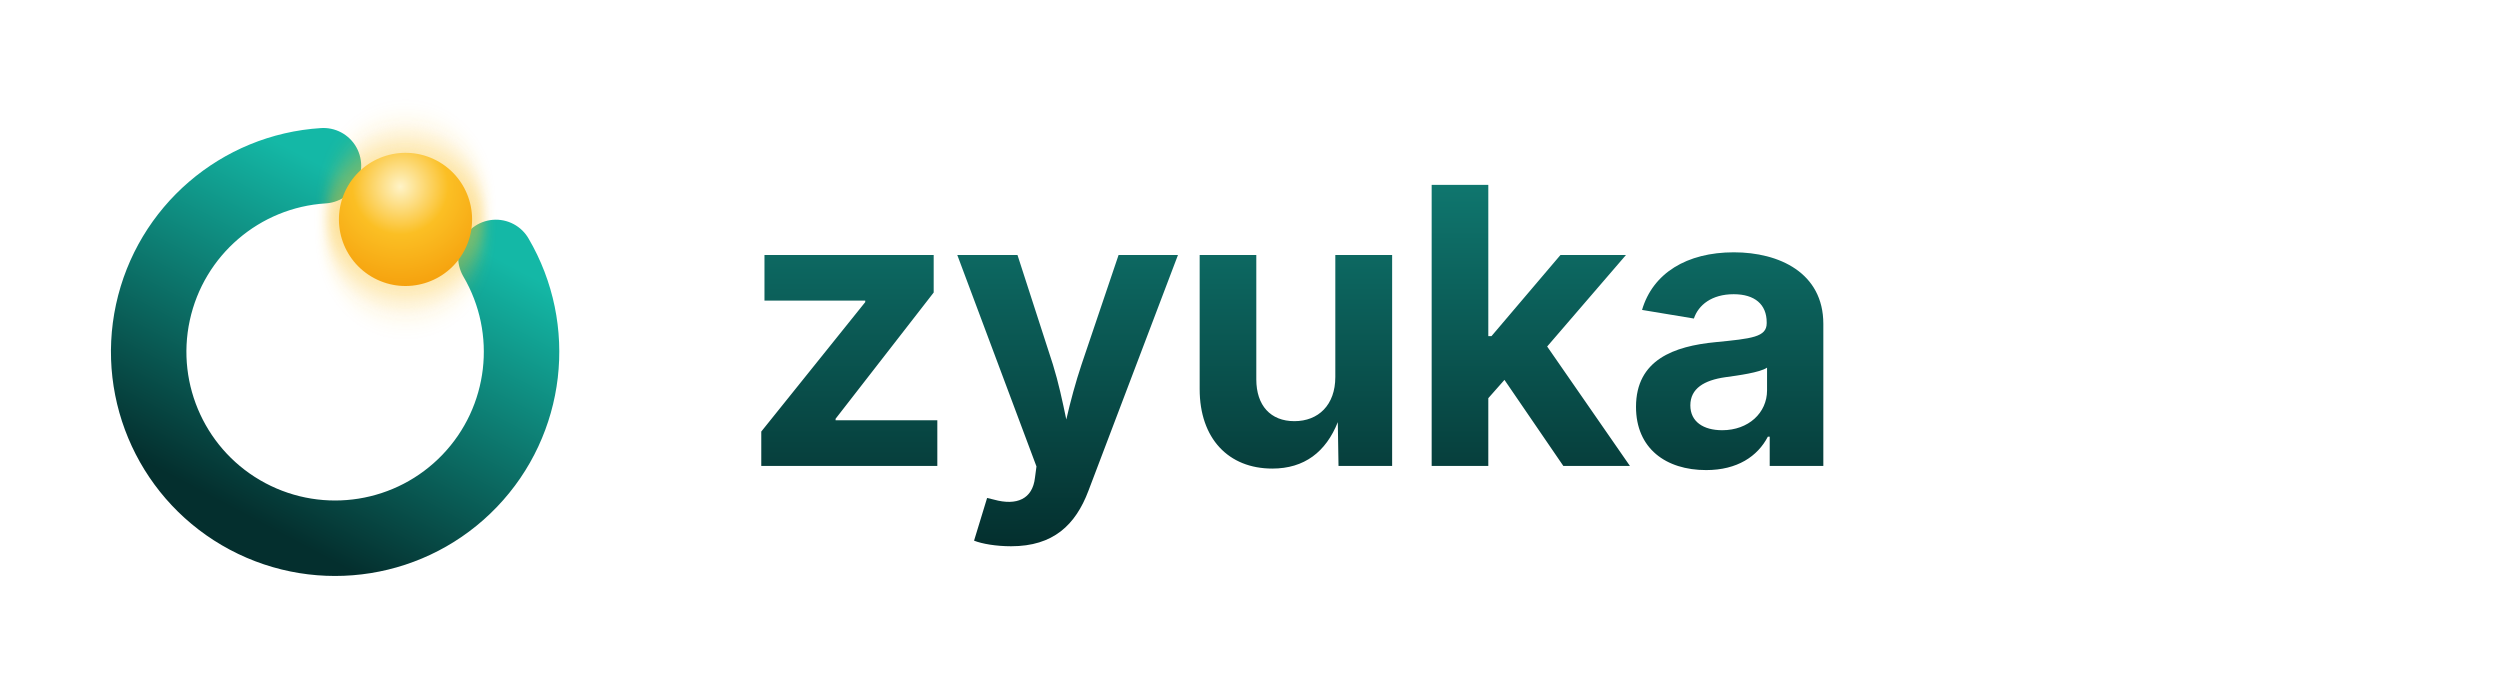
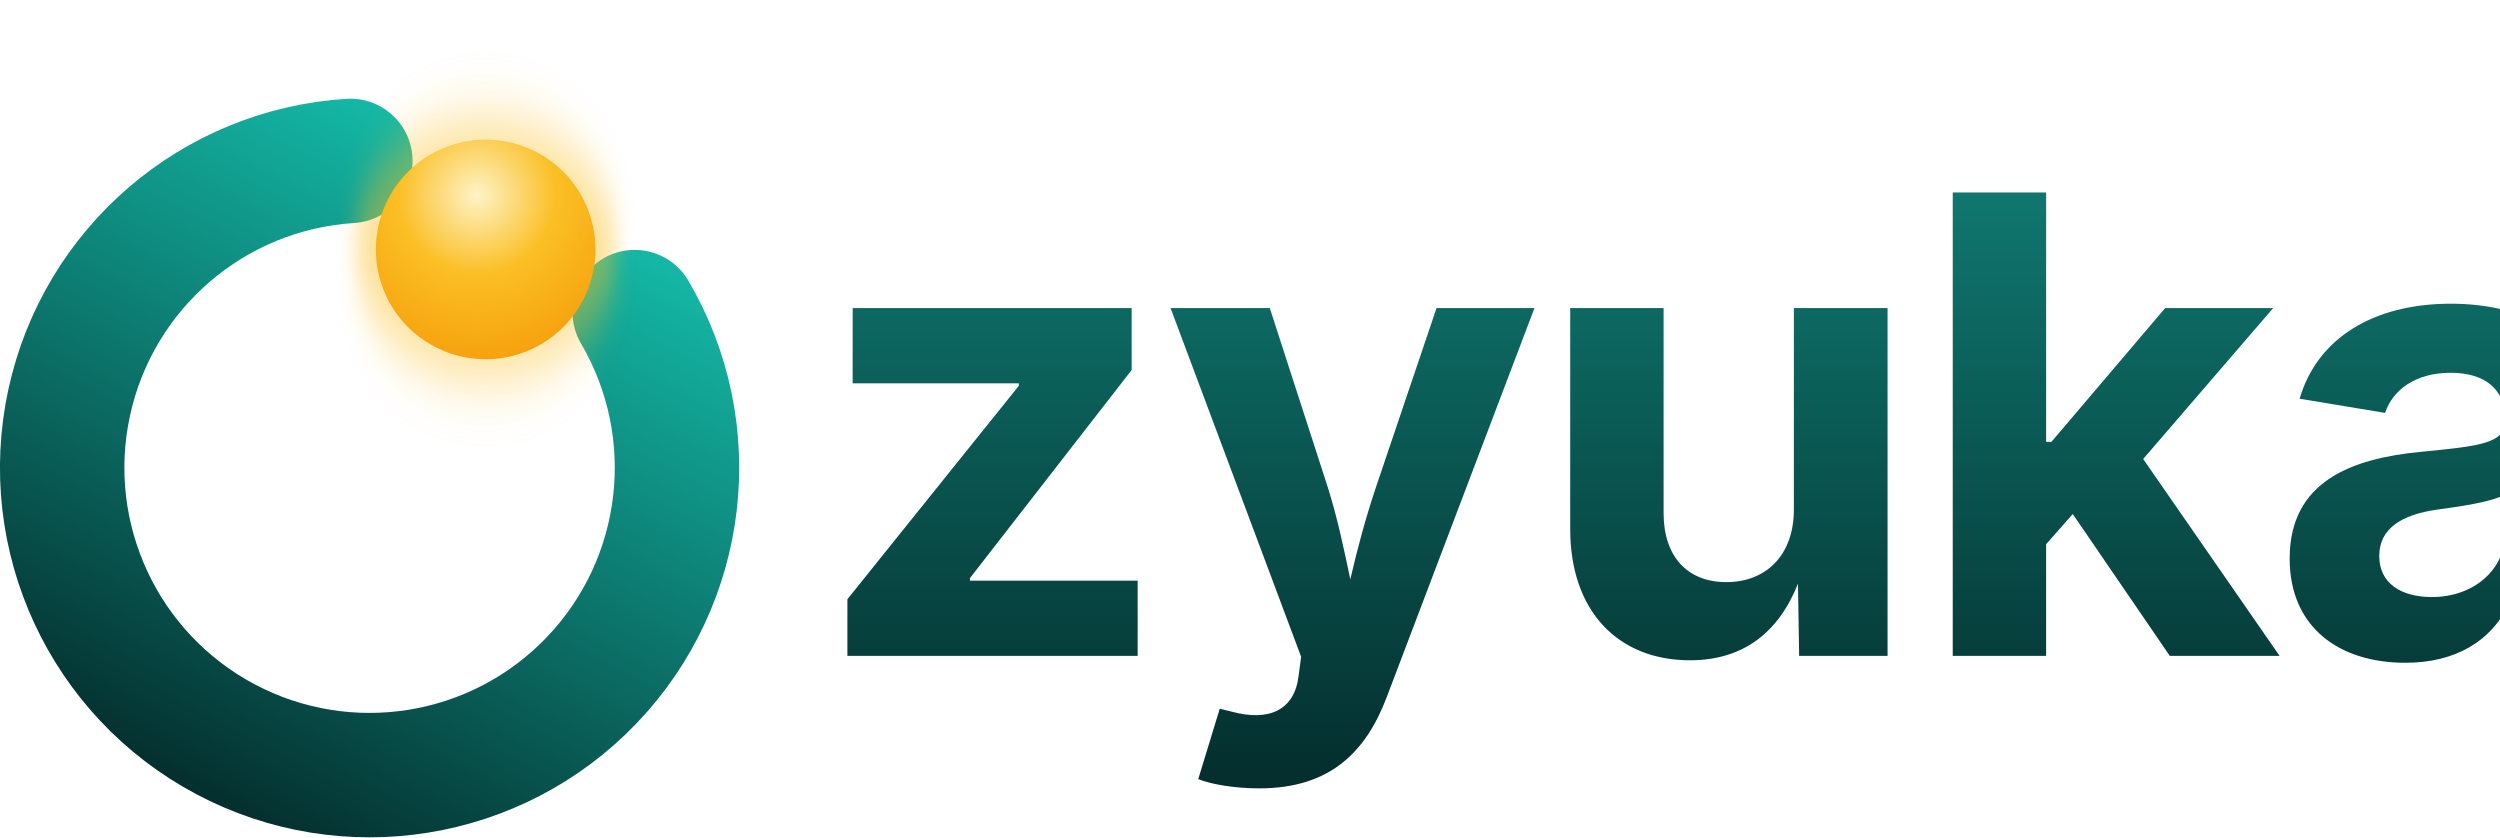
- <svg xmlns="http://www.w3.org/2000/svg" viewBox="0 0 440 120" role="img" aria-label="Zyuka">
-   <defs>
-     <linearGradient id="arcGrad" x1="0" y1="1" x2="0" y2="0">
-       <stop offset="0%" stop-color="#042F2E" />
-       <stop offset="100%" stop-color="#14B8A6" />
+ <svg xmlns="http://www.w3.org/2000/svg" viewBox="0 0 266.858 89.364" role="img" aria-label="Zyuka" version="1.1" id="svg9" width="266.858" height="89.364">
+   <defs id="defs7">
+     <linearGradient id="arcGrad" x1="26.161" y1="242.119" x2="26.161" y2="46.454" gradientTransform="scale(1.032308,0.9687029)" gradientUnits="userSpaceOnUse">
+       <stop offset="0%" stop-color="#042F2E" id="stop1" />
+       <stop offset="100%" stop-color="#14B8A6" id="stop2" />
    </linearGradient>
-     <radialGradient id="seedGrad" cx="0.35" cy="0.3" r="0.8">
-       <stop offset="0%" stop-color="#FEF3C7" />
-       <stop offset="45%" stop-color="#FBBF24" />
-       <stop offset="100%" stop-color="#F59E0B" />
+     <radialGradient id="seedGrad" cx="119" cy="54" r="48" fx="119" fy="54" gradientUnits="userSpaceOnUse">
+       <stop offset="0%" stop-color="#FEF3C7" id="stop3" />
+       <stop offset="45%" stop-color="#FBBF24" id="stop4" />
+       <stop offset="100%" stop-color="#F59E0B" id="stop5" />
    </radialGradient>
-     <filter id="seedGlow" x="-50%" y="-50%" width="200%" height="200%">
-       <feGaussianBlur in="SourceGraphic" stdDeviation="6" />
+     <filter id="seedGlow" x="-0.2" y="-0.2" width="1.4" height="1.4">
+       <feGaussianBlur in="SourceGraphic" stdDeviation="6" id="feGaussianBlur5" />
    </filter>
-     <linearGradient id="textGrad" x1="0" y1="1" x2="0" y2="0">
-       <stop offset="0%" stop-color="#042F2E" />
-       <stop offset="100%" stop-color="#0F766E" />
+     <linearGradient id="textGrad" x1="76.698" y1="161.688" x2="76.698" y2="57.346" gradientTransform="matrix(1.714468,0,0,0.5832714,-43.53007,-11.99036)" gradientUnits="userSpaceOnUse">
+       <stop offset="0%" stop-color="#042F2E" id="stop6" />
+       <stop offset="100%" stop-color="#0F766E" id="stop7" />
    </linearGradient>
  </defs>
-   <g transform="translate(10,10) scale(0.390625)">
-     <g transform="rotate(28 128 128)">
-       <path d="M 172,62 A 84,84 0 1 1 84,62" fill="none" stroke="url(#arcGrad)" stroke-width="34" stroke-linecap="round" />
-       <circle cx="128" cy="66" r="36" fill="#FBBF24" opacity="0.45" filter="url(#seedGlow)" />
-       <circle cx="128" cy="66" r="30" fill="url(#seedGrad)" />
+   <g transform="matrix(0.390625,0,0,0.390625,-9.530072,-1.990361)" id="g9">
+     <g transform="rotate(28,128,128)" id="g8">
+       <path d="M 172,62 A 84,84 0 1 1 84,62" fill="none" stroke="url(#arcGrad)" stroke-width="34" stroke-linecap="round" id="path7" style="stroke:url(#arcGrad)" />
+       <circle cx="128" cy="66" r="36" fill="#fbbf24" opacity="0.45" filter="url(#seedGlow)" id="circle7" />
+       <circle cx="128" cy="66" r="30" fill="url(#seedGrad)" id="circle8" style="fill:url(#seedGrad)" />
    </g>
  </g>
-   <text x="130" y="82" font-family="'Inter','Helvetica Neue',system-ui,-apple-system,Segoe UI,Roboto,sans-serif" font-size="68" font-weight="700" fill="url(#textGrad)" letter-spacing="-1.5">zyuka</text>
+   <text x="86.47" y="70.01" font-family="Inter, 'Helvetica Neue', system-ui, '-apple-system', 'Segoe UI', Roboto, sans-serif" font-size="68px" font-weight="700" fill="url(#textGrad)" letter-spacing="-1.5" id="text9" style="fill:url(#textGrad)">zyuka</text>
</svg>
